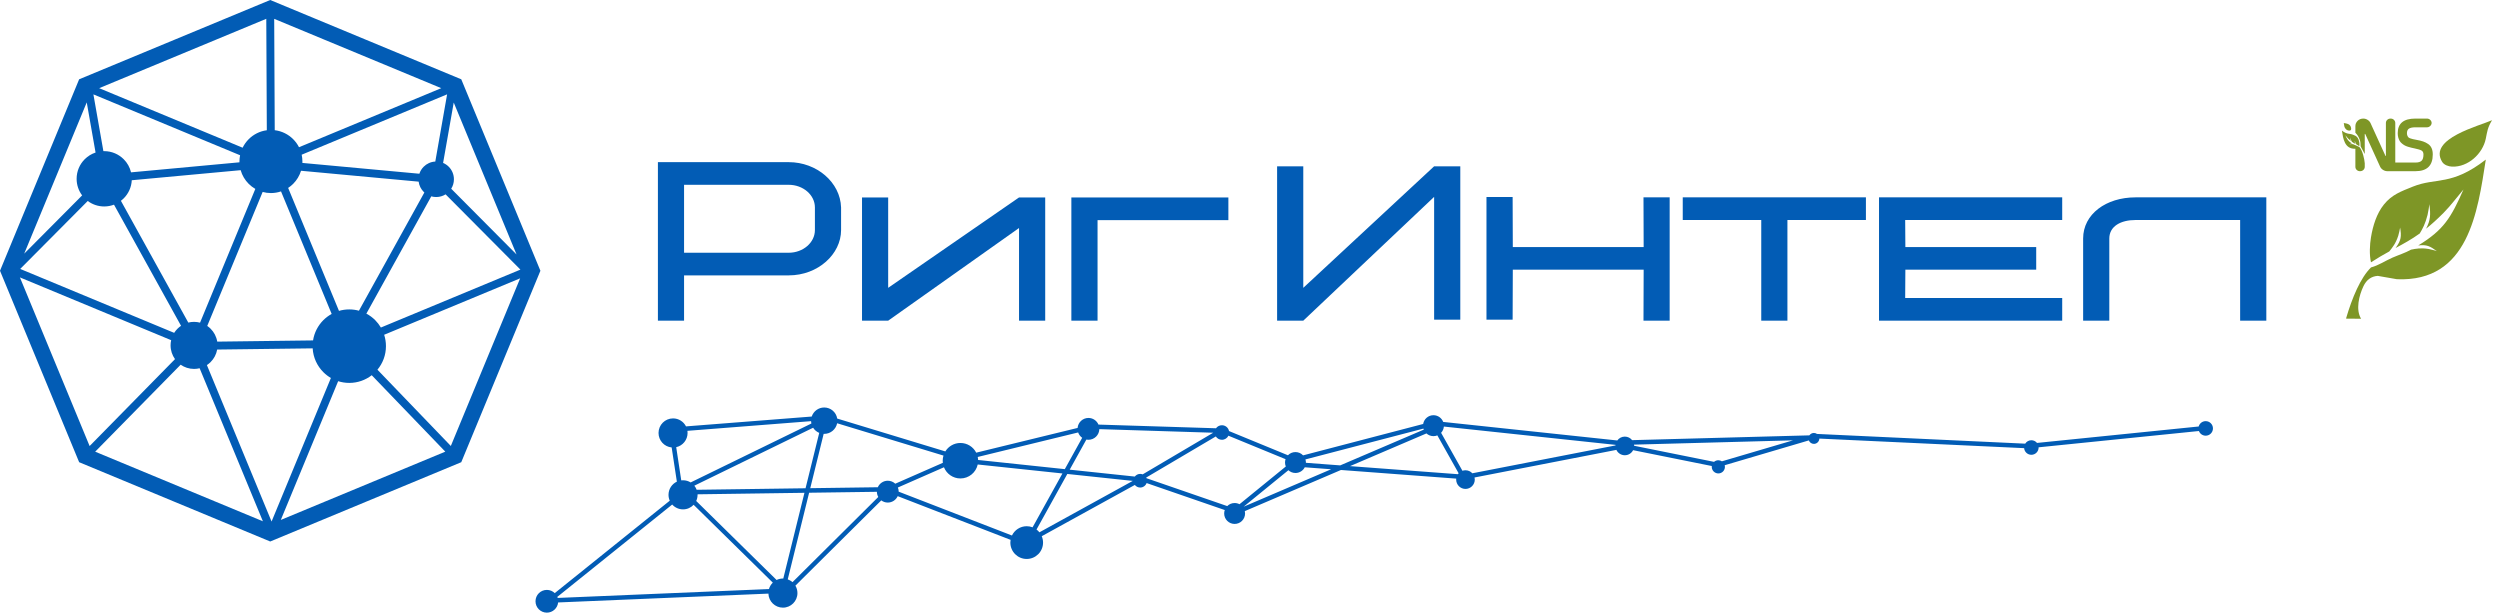
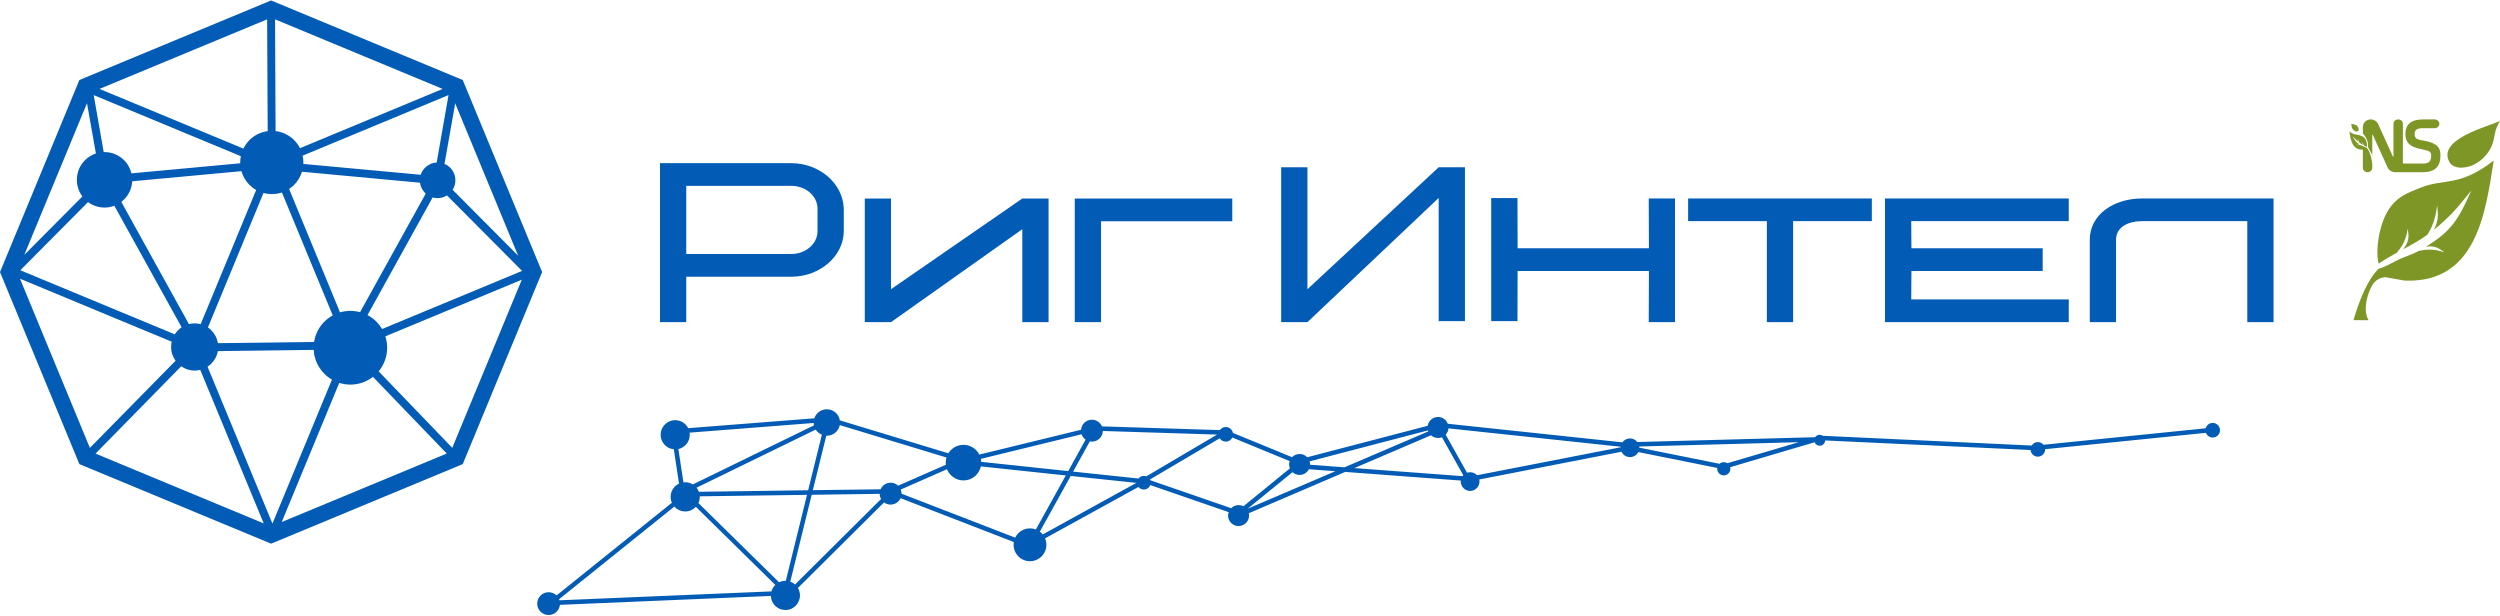
- <svg xmlns="http://www.w3.org/2000/svg" width="253" height="62" viewBox="0 0 253 62" fill="none">
-   <path d="M44.654 8.923L27.749 1.907L27.803 13.176C28.528 13.264 29.18 13.595 29.671 14.088C29.907 14.324 30.106 14.597 30.259 14.899L44.654 8.923ZM27.346 0L37.013 4.013L46.68 8.025L50.685 17.712L54.689 27.401L50.685 37.088L46.68 46.775L37.013 50.787L27.346 54.8L17.676 50.787L8.009 46.775L4.005 37.088L0 27.401L4.005 17.712L8.009 8.025L17.676 4.013L27.346 0V0ZM19.637 32.572C19.847 32.572 20.051 32.601 20.245 32.652L25.839 19.118C25.592 18.977 25.365 18.802 25.166 18.603C24.788 18.224 24.504 17.751 24.355 17.222L13.336 18.24C13.299 18.956 12.994 19.6 12.521 20.074C12.433 20.162 12.338 20.245 12.237 20.323L19.056 32.645C19.243 32.597 19.438 32.572 19.637 32.572ZM20.973 32.985C21.098 33.068 21.213 33.165 21.318 33.271C21.663 33.617 21.903 34.068 21.984 34.573L31.681 34.449C31.804 33.655 32.181 32.945 32.721 32.401C32.971 32.153 33.255 31.939 33.564 31.77L28.439 19.37C28.118 19.478 27.775 19.538 27.418 19.538C27.127 19.538 26.847 19.499 26.58 19.425L20.973 32.985ZM21.977 35.375C21.89 35.864 21.655 36.299 21.318 36.636C21.202 36.753 21.076 36.857 20.938 36.947L27.483 52.779L33.487 38.252C33.207 38.09 32.95 37.89 32.721 37.661C32.098 37.037 31.697 36.192 31.642 35.253L21.977 35.375ZM20.202 37.266C20.021 37.31 19.833 37.335 19.637 37.335C19.134 37.335 18.666 37.176 18.282 36.908L9.632 45.711L26.604 52.754L20.202 37.266ZM17.71 36.343C17.428 35.952 17.263 35.472 17.263 34.954C17.263 34.772 17.282 34.596 17.321 34.426L2.014 28.073L9.069 45.14L17.71 36.343ZM17.627 33.684C17.722 33.534 17.833 33.394 17.958 33.271C18.069 33.16 18.19 33.059 18.321 32.971L11.537 20.712C11.229 20.829 10.894 20.894 10.546 20.894C9.921 20.894 9.345 20.688 8.879 20.34L2.045 27.216L17.627 33.684ZM44.842 16.488C45.057 16.578 45.251 16.71 45.413 16.873C45.737 17.197 45.937 17.647 45.937 18.143C45.937 18.495 45.837 18.823 45.663 19.1L52.274 25.752L45.918 10.377L44.842 16.488ZM45.094 19.668C44.818 19.841 44.492 19.94 44.144 19.94C43.971 19.94 43.804 19.917 43.645 19.871L37.076 31.74C37.407 31.916 37.71 32.139 37.97 32.401C38.192 32.624 38.386 32.874 38.546 33.146L52.665 27.285L45.094 19.668ZM42.945 19.481C42.922 19.458 42.897 19.437 42.876 19.414C42.603 19.143 42.419 18.783 42.366 18.383L30.465 17.282C30.31 17.786 30.033 18.238 29.671 18.603C29.516 18.758 29.345 18.898 29.16 19.017L34.304 31.461C34.635 31.364 34.985 31.313 35.346 31.313C35.686 31.313 36.013 31.359 36.325 31.444L42.945 19.481ZM42.44 17.582C42.528 17.312 42.679 17.07 42.876 16.873C43.179 16.568 43.593 16.372 44.052 16.349L45.247 9.548L30.53 15.656C30.577 15.878 30.604 16.109 30.604 16.345C30.604 16.393 30.604 16.441 30.6 16.488L42.44 17.582ZM24.233 16.426C24.233 16.4 24.233 16.372 24.233 16.345C24.233 16.128 24.255 15.917 24.297 15.712L9.453 9.551L10.463 15.298C10.489 15.296 10.518 15.296 10.546 15.296C11.317 15.296 12.015 15.61 12.521 16.116C12.88 16.474 13.14 16.931 13.262 17.441L24.233 16.426ZM24.554 14.948C24.709 14.629 24.916 14.338 25.166 14.088C25.65 13.603 26.289 13.274 27.002 13.181L26.948 1.903L10.035 8.923L24.554 14.948ZM8.312 19.774C7.962 19.307 7.754 18.725 7.754 18.095C7.754 17.323 8.065 16.622 8.571 16.116C8.877 15.811 9.252 15.575 9.671 15.437L8.778 10.362L2.45 25.669L8.312 19.774ZM38.877 33.878C38.995 34.241 39.058 34.629 39.058 35.031C39.058 35.938 38.734 36.769 38.197 37.414L45.624 45.133L52.639 28.166L38.877 33.878ZM37.62 37.973C36.992 38.46 36.203 38.751 35.346 38.751C34.955 38.751 34.577 38.689 34.221 38.577L28.418 52.617L45.064 45.708L37.62 37.973Z" fill="#025CB5" />
-   <path d="M82.469 23.286C82.469 24.545 81.278 25.577 79.82 25.577H69.227V18.702H79.82C81.278 18.702 82.469 19.732 82.469 20.993V23.286ZM85.117 20.993C85.038 18.45 82.654 16.41 79.82 16.41H66.58V32.452H69.227V27.868H79.82C82.788 27.868 85.117 25.715 85.117 23.286V20.993ZM87.236 32.452H89.883L103.126 23.076V32.452H105.775V19.982H103.126L89.883 29.129V19.982H87.236V32.452ZM124.312 22.275V19.982H108.422V32.452H111.072V22.275H124.312ZM129.243 32.452H131.892L145.134 19.924V32.348H147.782V16.83H145.134L131.892 29.129V16.83H129.243V32.452ZM153.078 19.935H150.431V32.348H153.078L153.096 27.291H166.338L166.321 32.452H168.97V19.973H166.321L166.338 25H153.096L153.078 19.935ZM188.831 22.265V19.973H170.294V22.265H178.239V32.452H180.887V22.265H188.831ZM192.804 22.265H208.695V19.973H190.156V32.452H208.695V30.16H192.804L192.823 27.291H206.064V25H192.823L192.804 22.265ZM216.109 19.973C213.143 19.973 210.813 21.663 210.813 24.138V32.452H213.462V24.138C213.462 22.877 214.654 22.265 216.109 22.265H226.702V32.452H229.352V19.973H216.109Z" fill="#025CB5" />
-   <path fill-rule="evenodd" clip-rule="evenodd" d="M55.341 59.698C55.652 59.698 55.934 59.822 56.14 60.023L67.778 50.671C67.698 50.489 67.653 50.288 67.653 50.077C67.653 49.487 67.999 48.979 68.498 48.743L67.972 45.282C67.226 45.212 66.643 44.582 66.643 43.815C66.643 43.002 67.302 42.342 68.113 42.342C68.685 42.342 69.181 42.67 69.424 43.15L82.146 42.154C82.322 41.623 82.822 41.238 83.411 41.238C84.075 41.238 84.624 41.723 84.726 42.358L95.668 45.683C95.983 45.17 96.55 44.829 97.194 44.829C97.891 44.829 98.497 45.228 98.792 45.81L109.053 43.307C109.1 42.741 109.574 42.296 110.151 42.296C110.605 42.296 110.996 42.573 111.165 42.968L123.059 43.34C123.193 43.155 123.411 43.034 123.658 43.034C124.013 43.034 124.311 43.286 124.378 43.623L130.34 46.073C130.531 45.873 130.801 45.75 131.1 45.75C131.404 45.75 131.677 45.877 131.871 46.083L144.024 42.907C144.106 42.404 144.541 42.019 145.068 42.019C145.516 42.019 145.9 42.302 146.053 42.699L163.668 44.575C163.839 44.339 164.117 44.184 164.432 44.184C164.731 44.184 164.999 44.325 165.171 44.543L183.11 44.058C183.209 43.912 183.378 43.815 183.568 43.815C183.684 43.815 183.791 43.852 183.881 43.914L204.951 44.898C205.08 44.69 205.31 44.552 205.574 44.552C205.805 44.552 206.009 44.658 206.145 44.824L222.506 43.161C222.592 42.848 222.878 42.619 223.216 42.619C223.622 42.619 223.951 42.949 223.951 43.355C223.951 43.762 223.622 44.092 223.216 44.092C222.902 44.092 222.635 43.896 222.529 43.619L206.308 45.268V45.289C206.308 45.695 205.979 46.025 205.574 46.025C205.189 46.025 204.874 45.729 204.842 45.353L184.119 44.385C184.11 44.681 183.865 44.921 183.568 44.921C183.334 44.921 183.135 44.775 183.054 44.57L174.541 47.08C174.555 47.133 174.562 47.187 174.562 47.246C174.562 47.614 174.265 47.912 173.897 47.912C173.529 47.912 173.23 47.614 173.23 47.246C173.23 47.217 173.232 47.189 173.235 47.161L165.27 45.558C165.115 45.863 164.798 46.071 164.432 46.071C164.054 46.071 163.728 45.849 163.578 45.528L149.223 48.322C149.239 48.39 149.248 48.461 149.248 48.535C149.248 49.055 148.826 49.479 148.306 49.479C147.785 49.479 147.365 49.055 147.365 48.535C147.365 48.501 147.366 48.468 147.37 48.436L135.705 47.563L125.974 51.726C125.992 51.803 126.001 51.883 126.001 51.964C126.001 52.549 125.527 53.022 124.944 53.022C124.36 53.022 123.886 52.549 123.886 51.964C123.886 51.842 123.908 51.726 123.946 51.616L116.036 48.886C115.939 49.151 115.685 49.339 115.388 49.339C115.168 49.339 114.973 49.237 114.846 49.076L105.425 54.264C105.509 54.463 105.557 54.682 105.557 54.909C105.557 55.825 104.816 56.567 103.902 56.567C102.989 56.567 102.248 55.825 102.248 54.909C102.248 54.816 102.256 54.722 102.272 54.633L90.848 50.211C90.674 50.593 90.29 50.86 89.843 50.86C89.597 50.86 89.368 50.777 89.185 50.639L80.495 59.268C80.626 59.488 80.701 59.746 80.701 60.021C80.701 60.834 80.042 61.494 79.231 61.494C78.437 61.494 77.789 60.862 77.763 60.074L56.483 60.968C56.423 61.548 55.934 62 55.341 62C54.707 62 54.193 61.485 54.193 60.848C54.193 60.213 54.707 59.698 55.341 59.698ZM56.4 60.404C56.414 60.439 56.428 60.474 56.439 60.511L77.817 59.612C77.889 59.361 78.027 59.139 78.208 58.963L70.195 51.085C69.928 51.371 69.546 51.549 69.123 51.549C68.689 51.549 68.296 51.361 68.027 51.059L56.4 60.404ZM70.456 50.699L78.59 58.695C78.784 58.599 79.002 58.546 79.231 58.546C79.243 58.546 79.255 58.548 79.268 58.548L81.41 49.872L70.593 50.024C70.593 50.041 70.593 50.059 70.593 50.077C70.593 50.299 70.544 50.509 70.456 50.699ZM68.433 45.254L68.942 48.614C69.002 48.607 69.062 48.604 69.123 48.604C69.407 48.604 69.669 48.683 69.894 48.822L82.11 42.861C82.093 42.783 82.084 42.702 82.081 42.621L69.567 43.6C69.578 43.67 69.583 43.743 69.583 43.815C69.583 44.519 69.092 45.108 68.433 45.254ZM95.48 46.104L84.719 42.834C84.596 43.446 84.057 43.908 83.411 43.908C83.392 43.908 83.373 43.907 83.355 43.907L81.998 49.404L88.835 49.309C89.005 48.921 89.393 48.65 89.843 48.65C90.137 48.65 90.403 48.764 90.6 48.951L95.416 46.838C95.407 46.768 95.402 46.695 95.402 46.623C95.402 46.443 95.43 46.269 95.48 46.104ZM80.201 58.913L88.882 50.294C88.794 50.138 88.743 49.96 88.741 49.77L81.883 49.865L79.72 58.631C79.9 58.695 80.061 58.792 80.201 58.913ZM70.503 49.565L81.522 49.412L82.906 43.808C82.649 43.702 82.433 43.519 82.287 43.288L70.267 49.151C70.366 49.274 70.447 49.413 70.503 49.565ZM95.529 47.288L90.864 49.336C90.917 49.465 90.947 49.606 90.947 49.754V49.757L102.411 54.193C102.677 53.638 103.246 53.253 103.902 53.253C104.112 53.253 104.312 53.292 104.497 53.364L107.518 47.914L98.945 47.006C98.771 47.814 98.053 48.419 97.194 48.419C96.439 48.419 95.793 47.951 95.529 47.288ZM132.156 46.836L135.629 47.097L144.087 43.478C144.075 43.445 144.062 43.409 144.052 43.374L132.11 46.494C132.14 46.593 132.158 46.699 132.158 46.808C132.158 46.817 132.156 46.828 132.156 46.836ZM149 47.897L163.492 45.076C163.492 45.057 163.494 45.039 163.496 45.02L146.12 43.168C146.099 43.411 145.997 43.632 145.84 43.801L147.998 47.642C148.095 47.609 148.199 47.591 148.306 47.591C148.581 47.591 148.829 47.709 149 47.897ZM109.109 43.764L98.945 46.245C98.967 46.343 98.981 46.445 98.984 46.549L107.759 47.477L109.516 44.305C109.329 44.173 109.185 43.984 109.109 43.764ZM109.94 44.485L108.254 47.53L114.842 48.228C114.969 48.064 115.166 47.958 115.388 47.958C115.476 47.958 115.56 47.976 115.638 48.006L122.779 43.792L111.253 43.429C111.237 44.027 110.75 44.506 110.151 44.506C110.079 44.506 110.009 44.499 109.94 44.485ZM108.013 47.965L104.897 53.587C105.006 53.669 105.105 53.765 105.189 53.87L114.636 48.667L108.013 47.965ZM123.042 44.169L115.997 48.327C116.009 48.35 116.02 48.373 116.029 48.397L124.196 51.216C124.388 51.024 124.652 50.906 124.944 50.906C125.122 50.906 125.289 50.95 125.437 51.027L130.123 47.209C130.072 47.085 130.044 46.949 130.044 46.808C130.044 46.69 130.063 46.575 130.098 46.469L124.318 44.094C124.198 44.337 123.948 44.506 123.658 44.506C123.399 44.506 123.172 44.372 123.042 44.169ZM130.385 47.586L125.856 51.278L134.712 47.489L132.042 47.29C131.867 47.632 131.51 47.867 131.1 47.867C130.824 47.867 130.574 47.761 130.385 47.586ZM147.613 47.895L145.46 44.062C145.339 44.111 145.207 44.138 145.068 44.138C144.793 44.138 144.543 44.034 144.356 43.863L136.622 47.172L147.539 47.988C147.562 47.955 147.586 47.925 147.613 47.895ZM181.455 44.563L165.365 44.997C165.37 45.034 165.374 45.073 165.374 45.111L173.462 46.739C173.578 46.639 173.73 46.577 173.897 46.577C174.029 46.577 174.154 46.618 174.258 46.685L181.455 44.563Z" fill="#025CB5" />
-   <path d="M244.442 17.325H241.631H241.621H241.605C241.453 17.325 241.309 17.283 241.168 17.196C241.029 17.11 240.931 17 240.869 16.87L239.366 13.568C239.361 13.552 239.35 13.545 239.336 13.545C239.32 13.545 239.313 13.557 239.313 13.582V15.584C239.239 15.427 239.142 15.277 239.065 15.122C239.015 15.023 238.949 14.931 238.903 14.829C238.891 14.805 238.892 14.776 238.891 14.748C238.88 14.619 238.892 14.489 238.868 14.362C238.838 14.221 238.787 14.085 238.727 13.953C238.674 13.834 238.607 13.72 238.528 13.614C238.479 13.547 238.422 13.489 238.364 13.429V12.776C238.364 12.559 238.442 12.374 238.595 12.224C238.75 12.076 238.942 12 239.169 12C239.32 12 239.464 12.044 239.602 12.13C239.737 12.215 239.836 12.325 239.897 12.457L241.401 15.759C241.406 15.778 241.416 15.789 241.431 15.789C241.446 15.789 241.453 15.776 241.453 15.752V12.45C241.453 12.323 241.497 12.215 241.587 12.13C241.675 12.044 241.79 12 241.932 12C242.07 12 242.182 12.044 242.27 12.134C242.358 12.222 242.402 12.328 242.402 12.45V16.45H244.442C244.731 16.45 244.939 16.39 245.064 16.268C245.19 16.147 245.254 15.937 245.254 15.637C245.254 15.45 245.194 15.318 245.073 15.242C244.951 15.166 244.715 15.092 244.367 15.021C244.224 14.991 244.108 14.965 244.016 14.944C243.927 14.924 243.812 14.893 243.678 14.849C243.545 14.806 243.436 14.76 243.349 14.713C243.263 14.665 243.171 14.602 243.075 14.522C242.98 14.443 242.904 14.358 242.848 14.263C242.791 14.169 242.745 14.055 242.707 13.921C242.67 13.787 242.65 13.639 242.65 13.476C242.65 12.492 243.245 12 244.434 12H245.604C245.74 12 245.854 12.046 245.946 12.138C246.037 12.229 246.081 12.33 246.081 12.441C246.081 12.554 246.035 12.654 245.942 12.746C245.847 12.838 245.738 12.884 245.611 12.884H244.434C244.141 12.884 243.927 12.928 243.789 13.016C243.652 13.104 243.583 13.258 243.583 13.476C243.583 13.573 243.597 13.655 243.626 13.723C243.654 13.792 243.687 13.848 243.724 13.891C243.763 13.935 243.83 13.972 243.927 14.005C244.022 14.037 244.11 14.064 244.187 14.081C244.266 14.099 244.388 14.124 244.555 14.154C244.819 14.2 245.043 14.254 245.224 14.318C245.405 14.381 245.576 14.466 245.733 14.575C245.889 14.684 246.005 14.827 246.081 15.002C246.159 15.177 246.196 15.388 246.196 15.637C246.196 16.762 245.611 17.325 244.442 17.325ZM237 13.217C237.125 14.018 237.264 15.097 238.364 15.053V16.877C238.364 17.004 238.41 17.11 238.5 17.196C238.591 17.283 238.702 17.325 238.834 17.325C238.971 17.325 239.084 17.283 239.176 17.196C239.267 17.11 239.313 17.004 239.313 16.877V16.521C239.283 16.115 239.084 15.187 238.762 14.871C238.646 14.841 238.544 14.769 238.435 14.722C238.34 14.679 238.237 14.649 238.148 14.6V14.598C238.067 14.582 237.998 14.568 237.877 14.588C237.834 14.595 237.794 14.611 237.752 14.621C237.855 14.545 237.908 14.519 238.037 14.535C237.644 14.295 237.533 14.11 237.343 13.676C237.444 13.794 237.537 13.921 237.646 14.032C237.745 14.133 237.834 14.212 237.917 14.277C237.847 14.141 237.847 14.064 237.866 13.901C237.875 13.956 237.88 14.011 237.894 14.065C237.929 14.205 237.97 14.277 238.014 14.351C238.142 14.443 238.26 14.506 238.384 14.573C238.296 14.452 238.294 14.393 238.315 14.259C238.324 14.302 238.331 14.344 238.343 14.385C238.384 14.505 238.429 14.559 238.48 14.626C238.568 14.674 238.66 14.725 238.762 14.792C238.788 14.674 238.781 14.522 238.762 14.409C238.732 14.231 238.676 14.046 238.563 13.907C238.442 13.753 238.301 13.706 238.12 13.632C237.762 13.487 237.53 13.626 237 13.217ZM237.192 12.45C237.209 12.563 237.222 12.679 237.246 12.792C237.294 13.016 237.516 13.228 237.764 13.217C237.82 13.215 237.885 13.192 237.915 13.145C237.949 13.088 237.94 13.012 237.929 12.949C237.859 12.531 237.489 12.506 237.192 12.45Z" fill="#7E9626" />
-   <path d="M251.564 16.15C250.735 21.436 249.82 28.557 242.571 28.257L240.632 27.919C239.966 27.959 239.482 28.331 239.183 28.961C238.732 29.903 238.378 31.335 238.942 32.258L237.416 32.245C238.033 30.134 238.887 28.1 239.949 27.061C240.711 26.862 241.385 26.395 242.108 26.077C242.733 25.802 243.397 25.603 243.994 25.267L244.001 25.264C244.525 25.162 244.983 25.068 245.782 25.197C246.064 25.243 246.328 25.34 246.602 25.412C245.923 24.913 245.578 24.733 244.724 24.841C247.313 23.264 248.042 22.034 249.304 19.175C248.637 19.958 248.026 20.794 247.303 21.526C246.652 22.186 246.065 22.71 245.52 23.144C245.984 22.246 245.981 21.735 245.856 20.664C245.793 21.026 245.757 21.392 245.668 21.749C245.437 22.662 245.173 23.139 244.877 23.629C244.029 24.237 243.254 24.657 242.434 25.098C243.02 24.301 243.029 23.916 242.893 23.031C242.83 23.308 242.793 23.588 242.703 23.86C242.443 24.65 242.138 25.012 241.795 25.446C241.225 25.758 240.619 26.104 239.943 26.546C239.765 25.758 239.82 24.758 239.943 24.015C240.14 22.844 240.508 21.625 241.251 20.699C242.059 19.694 242.981 19.371 244.177 18.888C246.541 17.93 248.074 18.858 251.564 16.15ZM252.196 12.164C251.726 12.94 251.712 13.31 251.557 14.057C251.248 15.538 249.783 16.933 248.144 16.863C247.775 16.847 247.34 16.694 247.146 16.38C245.696 14.027 250.959 12.73 252.196 12.164Z" fill="#7E9626" />
+ <svg xmlns="http://www.w3.org/2000/svg" xml:space="preserve" width="788px" height="194px" version="1.1" style="shape-rendering:geometricPrecision; text-rendering:geometricPrecision; image-rendering:optimizeQuality; fill-rule:evenodd; clip-rule:evenodd" viewBox="0 0 390.27 95.94">
+   <defs>
+     <style type="text/css">
+    
+     .fil1 {fill:#025CB5}
+     .fil0 {fill:#025CB5;fill-rule:nonzero}
+     .fil2 {fill:#7E9626;fill-rule:nonzero}
+    
+   </style>
+   </defs>
+   <g id="Слой_x0020_1">
+     <g id="_3020942979040">
+       <path class="fil0" d="M69.1 13.81l-26.16 -10.86 0.08 17.44c1.13,0.14 2.14,0.65 2.9,1.41 0.36,0.37 0.67,0.79 0.91,1.26l22.27 -9.25zm-26.78 -13.81l14.96 6.21 14.96 6.21 6.19 14.99 6.2 14.99 -6.2 14.99 -6.19 14.99 -14.96 6.21 -14.96 6.21 -14.97 -6.21 -14.96 -6.21 -6.19 -14.99 -6.2 -14.99 6.2 -14.99 6.19 -14.99 14.96 -6.21 14.97 -6.21 0 0zm-11.93 50.41c0.32,0 0.64,0.04 0.94,0.12l8.66 -20.95c-0.39,-0.21 -0.74,-0.48 -1.05,-0.79 -0.58,-0.59 -1.02,-1.32 -1.25,-2.14l-17.05 1.58c-0.06,1.1 -0.53,2.1 -1.26,2.83 -0.14,0.14 -0.29,0.27 -0.44,0.39l10.55 19.07c0.29,-0.08 0.59,-0.11 0.9,-0.11zm2.07 0.63c0.19,0.13 0.37,0.28 0.53,0.45 0.53,0.53 0.9,1.23 1.03,2.01l15.01 -0.19c0.19,-1.23 0.77,-2.33 1.61,-3.17 0.38,-0.38 0.82,-0.71 1.3,-0.98l-7.93 -19.18c-0.5,0.16 -1.03,0.25 -1.58,0.25 -0.45,0 -0.88,-0.06 -1.3,-0.17l-8.67 20.98zm1.55 3.7c-0.13,0.76 -0.5,1.43 -1.02,1.95 -0.18,0.18 -0.38,0.35 -0.59,0.48l10.13 24.5 9.29 -22.48c-0.43,-0.25 -0.83,-0.55 -1.18,-0.91 -0.97,-0.97 -1.59,-2.27 -1.67,-3.73l-14.96 0.19zm-2.75 2.93c-0.28,0.07 -0.57,0.11 -0.87,0.11 -0.78,0 -1.51,-0.25 -2.1,-0.67l-13.38 13.63 26.26 10.9 -9.91 -23.97zm-3.85 -1.43c-0.44,-0.6 -0.7,-1.35 -0.7,-2.15 0,-0.28 0.03,-0.55 0.09,-0.82l-23.68 -9.83 10.91 26.41 13.38 -13.61zm-0.13 -4.12c0.14,-0.23 0.32,-0.44 0.51,-0.63 0.17,-0.18 0.36,-0.33 0.56,-0.47l-10.5 -18.97c-0.47,0.18 -0.99,0.28 -1.53,0.28 -0.97,0 -1.86,-0.32 -2.58,-0.85l-10.57 10.64 24.11 10zm42.11 -26.6c0.34,0.13 0.63,0.34 0.89,0.59 0.5,0.5 0.81,1.2 0.81,1.97 0,0.54 -0.16,1.05 -0.43,1.48l10.23 10.29 -9.83 -23.79 -1.67 9.46zm0.39 4.92c-0.43,0.26 -0.93,0.42 -1.47,0.42 -0.27,0 -0.52,-0.04 -0.77,-0.11l-10.17 18.37c0.52,0.27 0.99,0.61 1.39,1.02 0.34,0.34 0.64,0.73 0.89,1.15l21.85 -9.07 -11.72 -11.78zm-3.32 -0.29c-0.04,-0.04 -0.08,-0.07 -0.11,-0.11 -0.42,-0.42 -0.71,-0.97 -0.79,-1.59l-18.42 -1.71c-0.24,0.78 -0.66,1.48 -1.22,2.05 -0.24,0.24 -0.51,0.45 -0.79,0.64l7.95 19.26c0.52,-0.15 1.06,-0.23 1.62,-0.23 0.52,0 1.03,0.07 1.51,0.2l10.25 -18.51zm-0.79 -2.94c0.14,-0.42 0.38,-0.79 0.68,-1.1 0.47,-0.47 1.11,-0.77 1.82,-0.81l1.85 -10.53 -22.78 9.46c0.08,0.34 0.12,0.7 0.12,1.06 0,0.08 0,0.15 -0.01,0.23l18.32 1.69zm-28.17 -1.79c0,-0.04 0,-0.08 0,-0.13 0,-0.33 0.03,-0.66 0.1,-0.98l-22.97 -9.53 1.56 8.89c0.04,0 0.09,0 0.13,0 1.19,0 2.27,0.49 3.06,1.27 0.55,0.55 0.95,1.26 1.14,2.05l16.98 -1.57zm0.5 -2.29c0.24,-0.49 0.56,-0.94 0.94,-1.33 0.75,-0.75 1.74,-1.26 2.85,-1.4l-0.09 -17.45 -26.17 10.86 22.47 9.32zm-25.14 7.47c-0.54,-0.72 -0.86,-1.62 -0.86,-2.6 0,-1.19 0.48,-2.28 1.26,-3.06 0.48,-0.47 1.06,-0.84 1.71,-1.05l-1.39 -7.85 -9.79 23.68 9.07 -9.12zm47.3 21.83c0.18,0.56 0.28,1.16 0.28,1.78 0,1.4 -0.5,2.69 -1.33,3.69l11.49 11.94 10.86 -26.25 -21.3 8.84zm-1.94 6.33c-0.98,0.76 -2.2,1.21 -3.52,1.21 -0.61,0 -1.19,-0.1 -1.74,-0.27l-8.98 21.72 25.76 -10.69 -11.52 -11.97z" />
+       <path class="fil0" d="M127.62 36.03c0,1.95 -1.84,3.55 -4.1,3.55l-16.39 0 0 -10.64 16.39 0c2.26,0 4.1,1.59 4.1,3.55l0 3.54zm4.1 -3.54c-0.13,-3.94 -3.81,-7.09 -8.2,-7.09l-20.49 0 0 24.82 4.1 0 0 -7.09 16.39 0c4.59,0 8.2,-3.34 8.2,-7.1l0 -3.54zm3.28 17.73l4.09 0 20.5 -14.51 0 14.51 4.1 0 0 -19.3 -4.1 0 -20.5 14.16 0 -14.16 -4.09 0 0 19.3zm57.37 -15.75l0 -3.55 -24.59 0 0 19.3 4.1 0 0 -15.75 20.49 0zm7.63 15.75l4.1 0 20.49 -19.39 0 19.23 4.1 0 0 -24.02 -4.1 0 -20.49 19.04 0 -19.04 -4.1 0 0 24.18zm36.89 -19.37l-4.1 0 0 19.21 4.1 0 0.02 -7.83 20.5 0 -0.03 7.99 4.1 0 0 -19.31 -4.1 0 0.03 7.78 -20.5 0 -0.02 -7.84zm55.32 3.6l0 -3.54 -28.68 0 0 3.54 12.29 0 0 15.77 4.1 0 0 -15.77 12.29 0zm6.15 0l24.59 0 0 -3.54 -28.69 0 0 19.31 28.69 0 0 -3.55 -24.59 0 0.03 -4.44 20.49 0 0 -3.54 -20.49 0 -0.03 -4.24zm36.07 -3.54c-4.59,0 -8.2,2.61 -8.2,6.44l0 12.87 4.1 0 0 -12.87c0,-1.95 1.84,-2.9 4.1,-2.9l16.39 0 0 15.77 4.1 0 0 -19.31 -20.49 0z" />
+       <path class="fil1" d="M85.64 92.38c0.48,0 0.92,0.19 1.24,0.5l18.01 -14.47c-0.13,-0.28 -0.2,-0.59 -0.2,-0.92 0,-0.91 0.54,-1.7 1.31,-2.06l-0.81 -5.36c-1.16,-0.11 -2.06,-1.08 -2.06,-2.27 0,-1.26 1.02,-2.28 2.27,-2.28 0.89,0 1.66,0.51 2.03,1.25l19.69 -1.54c0.27,-0.82 1.05,-1.41 1.96,-1.41 1.02,0 1.87,0.75 2.03,1.73l16.93 5.14c0.49,-0.79 1.37,-1.32 2.37,-1.32 1.08,0 2.01,0.62 2.47,1.52l15.88 -3.87c0.07,-0.88 0.8,-1.57 1.7,-1.57 0.7,0 1.3,0.43 1.57,1.04l18.4 0.58c0.21,-0.29 0.55,-0.48 0.93,-0.48 0.55,0 1.01,0.39 1.11,0.92l9.23 3.79c0.29,-0.31 0.71,-0.5 1.18,-0.5 0.47,0 0.89,0.19 1.19,0.51l18.8 -4.91c0.13,-0.78 0.8,-1.38 1.62,-1.38 0.69,0 1.29,0.44 1.52,1.06l27.26 2.9c0.27,-0.37 0.7,-0.61 1.19,-0.61 0.46,0 0.87,0.22 1.14,0.56l27.76 -0.75c0.15,-0.23 0.41,-0.38 0.71,-0.38 0.18,0 0.34,0.06 0.48,0.16l32.61 1.52c0.2,-0.32 0.55,-0.54 0.96,-0.54 0.36,0 0.68,0.17 0.89,0.42l25.31 -2.57c0.14,-0.48 0.58,-0.84 1.1,-0.84 0.63,0 1.14,0.51 1.14,1.14 0,0.63 -0.51,1.14 -1.14,1.14 -0.48,0 -0.9,-0.3 -1.06,-0.73l-25.1 2.55 0 0.04c0,0.62 -0.51,1.13 -1.14,1.13 -0.59,0 -1.08,-0.46 -1.13,-1.04l-32.07 -1.49c-0.01,0.45 -0.39,0.82 -0.85,0.82 -0.36,0 -0.67,-0.22 -0.8,-0.54l-13.17 3.89c0.02,0.08 0.03,0.16 0.03,0.25 0,0.57 -0.46,1.03 -1.03,1.03 -0.57,0 -1.03,-0.46 -1.03,-1.03 0,-0.04 0,-0.09 0.01,-0.13l-12.33 -2.48c-0.24,0.47 -0.73,0.79 -1.29,0.79 -0.59,0 -1.09,-0.34 -1.33,-0.84l-22.21 4.33c0.03,0.1 0.04,0.21 0.04,0.33 0,0.8 -0.65,1.46 -1.46,1.46 -0.8,0 -1.46,-0.66 -1.46,-1.46 0,-0.05 0.01,-0.11 0.01,-0.16l-18.05 -1.35 -15.06 6.45c0.03,0.11 0.05,0.24 0.05,0.36 0,0.91 -0.74,1.64 -1.64,1.64 -0.9,0 -1.64,-0.73 -1.64,-1.64 0,-0.18 0.04,-0.36 0.1,-0.53l-12.25 -4.23c-0.15,0.41 -0.54,0.7 -1,0.7 -0.34,0 -0.64,-0.16 -0.84,-0.4l-14.58 8.02c0.13,0.31 0.21,0.65 0.21,1 0,1.42 -1.15,2.57 -2.56,2.57 -1.42,0 -2.56,-1.15 -2.56,-2.57 0,-0.14 0.01,-0.29 0.03,-0.43l-17.67 -6.84c-0.27,0.59 -0.87,1 -1.56,1 -0.38,0 -0.73,-0.12 -1.02,-0.34l-13.45 13.36c0.21,0.34 0.32,0.74 0.32,1.16 0,1.26 -1.02,2.28 -2.27,2.28 -1.23,0 -2.23,-0.98 -2.27,-2.2l-32.93 1.39c-0.1,0.9 -0.85,1.59 -1.77,1.59 -0.98,0 -1.78,-0.79 -1.78,-1.78 0,-0.98 0.8,-1.78 1.78,-1.78zm1.64 1.09c0.02,0.06 0.04,0.11 0.06,0.17l33.08 -1.39c0.11,-0.39 0.33,-0.73 0.61,-1.01l-12.4 -12.19c-0.42,0.45 -1.01,0.72 -1.66,0.72 -0.68,0 -1.28,-0.29 -1.7,-0.76l-17.99 14.46zm21.75 -15.01l12.59 12.37c0.3,-0.15 0.63,-0.23 0.99,-0.23 0.02,0 0.04,0 0.06,0l3.31 -13.42 -16.74 0.23c0,0.03 0,0.06 0,0.08 0,0.35 -0.07,0.67 -0.21,0.97zm-3.13 -8.43l0.79 5.2c0.09,-0.01 0.18,-0.02 0.28,-0.02 0.44,0 0.84,0.13 1.19,0.34l18.91 -9.22c-0.03,-0.12 -0.05,-0.25 -0.05,-0.37l-19.37 1.51c0.02,0.11 0.03,0.22 0.03,0.33 0,1.09 -0.76,2 -1.78,2.23zm41.85 1.32l-16.65 -5.06c-0.19,0.94 -1.02,1.66 -2.02,1.66 -0.03,0 -0.06,0 -0.09,0l-2.1 8.5 10.58 -0.14c0.26,-0.6 0.86,-1.03 1.56,-1.03 0.46,0 0.87,0.18 1.17,0.47l7.46 -3.27c-0.02,-0.11 -0.03,-0.22 -0.03,-0.33 0,-0.28 0.05,-0.55 0.12,-0.8zm-23.64 19.82l13.43 -13.34c-0.13,-0.24 -0.21,-0.52 -0.21,-0.81l-10.62 0.15 -3.34 13.56c0.27,0.1 0.52,0.25 0.74,0.44zm-15.01 -14.47l17.06 -0.24 2.14 -8.67c-0.4,-0.16 -0.74,-0.45 -0.96,-0.8l-18.6 9.07c0.15,0.19 0.28,0.41 0.36,0.64zm38.73 -3.52l-7.22 3.17c0.08,0.2 0.13,0.41 0.13,0.64l0 0.01 17.74 6.86c0.41,-0.86 1.29,-1.45 2.31,-1.45 0.32,0 0.63,0.06 0.92,0.17l4.67 -8.43 -13.26 -1.41c-0.27,1.25 -1.38,2.19 -2.71,2.19 -1.17,0 -2.17,-0.73 -2.58,-1.75zm56.68 -0.7l5.37 0.4 13.09 -5.6c-0.02,-0.05 -0.04,-0.1 -0.05,-0.16l-18.48 4.83c0.04,0.15 0.07,0.32 0.07,0.49 0,0.01 0,0.03 0,0.04zm26.06 1.64l22.43 -4.37c0,-0.03 0,-0.05 0.01,-0.08l-26.89 -2.87c-0.03,0.38 -0.19,0.72 -0.44,0.98l3.34 5.95c0.15,-0.06 0.32,-0.08 0.48,-0.08 0.43,0 0.81,0.18 1.07,0.47zm-61.73 -6.4l-15.72 3.84c0.03,0.15 0.05,0.31 0.06,0.47l13.58 1.44 2.71 -4.91c-0.28,-0.2 -0.51,-0.49 -0.63,-0.84zm1.29 1.12l-2.61 4.71 10.2 1.08c0.19,-0.25 0.5,-0.41 0.84,-0.41 0.14,0 0.27,0.02 0.39,0.07l11.05 -6.52 -17.84 -0.56c-0.02,0.92 -0.78,1.66 -1.7,1.66 -0.11,0 -0.22,-0.01 -0.33,-0.03zm-2.98 5.39l-4.82 8.69c0.17,0.13 0.32,0.28 0.45,0.44l14.62 -8.05 -10.25 -1.08zm23.26 -5.88l-10.91 6.44c0.02,0.03 0.04,0.07 0.05,0.1l12.64 4.37c0.3,-0.3 0.71,-0.48 1.16,-0.48 0.27,0 0.53,0.06 0.76,0.18l7.25 -5.91c-0.08,-0.19 -0.12,-0.4 -0.12,-0.61 0,-0.19 0.03,-0.37 0.08,-0.53l-8.94 -3.68c-0.19,0.38 -0.57,0.64 -1.02,0.64 -0.4,0 -0.75,-0.2 -0.95,-0.52zm11.36 5.29l-7.01 5.71 13.7 -5.86 -4.13 -0.31c-0.27,0.53 -0.82,0.89 -1.45,0.89 -0.43,0 -0.82,-0.16 -1.11,-0.43zm26.66 0.48l-3.33 -5.93c-0.19,0.07 -0.39,0.11 -0.61,0.11 -0.43,0 -0.81,-0.16 -1.1,-0.42l-11.97 5.12 16.89 1.26c0.04,-0.05 0.08,-0.1 0.12,-0.14zm52.37 -5.16l-24.9 0.67c0.01,0.06 0.01,0.12 0.01,0.18l12.52 2.52c0.18,-0.16 0.41,-0.25 0.67,-0.25 0.21,0 0.4,0.06 0.56,0.16l11.14 -3.28z" />
+       <path class="fil2" d="M378.27 26.81l-4.35 0 -0.02 0 -0.02 0c-0.24,0 -0.46,-0.07 -0.68,-0.2 -0.21,-0.13 -0.36,-0.3 -0.46,-0.5l-2.32 -5.11c-0.01,-0.03 -0.03,-0.04 -0.05,-0.04 -0.03,0 -0.04,0.02 -0.04,0.06l0 3.1c-0.11,-0.25 -0.26,-0.48 -0.38,-0.72 -0.08,-0.15 -0.18,-0.29 -0.25,-0.45 -0.02,-0.04 -0.02,-0.08 -0.02,-0.13 -0.02,-0.2 0,-0.4 -0.04,-0.6 -0.04,-0.21 -0.12,-0.42 -0.21,-0.63 -0.09,-0.18 -0.19,-0.36 -0.31,-0.52 -0.08,-0.11 -0.17,-0.2 -0.26,-0.29l0 -1.01c0,-0.34 0.13,-0.62 0.36,-0.85 0.24,-0.23 0.54,-0.35 0.89,-0.35 0.23,0 0.46,0.07 0.67,0.2 0.21,0.13 0.36,0.3 0.46,0.51l2.32 5.11c0.01,0.03 0.03,0.04 0.05,0.04 0.02,0 0.03,-0.02 0.03,-0.05l0 -5.11c0,-0.2 0.07,-0.37 0.21,-0.5 0.14,-0.13 0.32,-0.2 0.54,-0.2 0.21,0 0.38,0.07 0.52,0.21 0.14,0.13 0.2,0.3 0.2,0.49l0 6.19 3.16 0c0.45,0 0.77,-0.1 0.96,-0.28 0.2,-0.19 0.3,-0.52 0.3,-0.98 0,-0.29 -0.1,-0.5 -0.28,-0.61 -0.19,-0.12 -0.56,-0.24 -1.1,-0.34 -0.22,-0.05 -0.4,-0.09 -0.54,-0.12 -0.14,-0.03 -0.31,-0.08 -0.52,-0.15 -0.21,-0.07 -0.38,-0.14 -0.51,-0.21 -0.13,-0.08 -0.28,-0.17 -0.43,-0.3 -0.14,-0.12 -0.26,-0.25 -0.35,-0.4 -0.08,-0.14 -0.16,-0.32 -0.21,-0.53 -0.06,-0.21 -0.09,-0.43 -0.09,-0.69 0,-1.52 0.92,-2.28 2.76,-2.28l1.81 0c0.21,0 0.39,0.07 0.53,0.21 0.14,0.14 0.21,0.3 0.21,0.47 0,0.18 -0.07,0.33 -0.22,0.47 -0.15,0.15 -0.31,0.22 -0.51,0.22l-1.82 0c-0.46,0 -0.79,0.07 -1,0.2 -0.21,0.14 -0.32,0.38 -0.32,0.71 0,0.15 0.02,0.28 0.07,0.39 0.04,0.1 0.09,0.19 0.15,0.26 0.06,0.06 0.16,0.12 0.31,0.17 0.15,0.05 0.29,0.09 0.41,0.12 0.12,0.03 0.31,0.07 0.57,0.11 0.4,0.07 0.75,0.16 1.03,0.26 0.28,0.09 0.54,0.23 0.79,0.4 0.24,0.16 0.42,0.39 0.54,0.66 0.12,0.27 0.17,0.59 0.17,0.98 0,1.74 -0.9,2.61 -2.71,2.61zm-11.52 -6.36c0.2,1.24 0.41,2.91 2.11,2.84l0 2.83c0,0.19 0.08,0.36 0.21,0.49 0.15,0.13 0.32,0.2 0.52,0.2 0.21,0 0.39,-0.07 0.53,-0.2 0.14,-0.13 0.21,-0.3 0.21,-0.49l0 -0.55c-0.04,-0.63 -0.35,-2.07 -0.85,-2.56 -0.18,-0.04 -0.34,-0.15 -0.51,-0.23 -0.14,-0.06 -0.3,-0.11 -0.44,-0.19l0 0c-0.12,-0.02 -0.23,-0.05 -0.42,-0.02 -0.07,0.02 -0.13,0.04 -0.19,0.06 0.16,-0.12 0.24,-0.16 0.44,-0.14 -0.61,-0.37 -0.78,-0.66 -1.08,-1.33 0.16,0.19 0.3,0.38 0.47,0.55 0.16,0.16 0.29,0.28 0.42,0.38 -0.11,-0.21 -0.11,-0.33 -0.08,-0.58 0.02,0.09 0.03,0.17 0.05,0.26 0.05,0.21 0.11,0.32 0.18,0.44 0.2,0.14 0.38,0.24 0.58,0.34 -0.14,-0.19 -0.14,-0.28 -0.11,-0.48 0.01,0.06 0.02,0.13 0.04,0.19 0.07,0.19 0.13,0.27 0.21,0.37 0.14,0.08 0.28,0.16 0.44,0.26 0.04,-0.18 0.03,-0.42 0,-0.59 -0.05,-0.28 -0.13,-0.56 -0.31,-0.78 -0.18,-0.24 -0.4,-0.31 -0.68,-0.43 -0.56,-0.22 -0.92,0 -1.74,-0.64zm0.3 -1.18c0.03,0.17 0.05,0.35 0.08,0.53 0.08,0.34 0.42,0.67 0.81,0.65 0.08,0 0.18,-0.03 0.23,-0.11 0.05,-0.09 0.04,-0.2 0.02,-0.3 -0.11,-0.65 -0.68,-0.69 -1.14,-0.77z" />
+       <path class="fil2" d="M389.29 24.99c-1.28,8.18 -2.7,19.2 -13.91,18.74l-3.01 -0.53c-1.03,0.07 -1.78,0.64 -2.24,1.62 -0.7,1.45 -1.24,3.67 -0.37,5.1l-2.36 -0.02c0.95,-3.27 2.27,-6.41 3.92,-8.02 1.18,-0.31 2.22,-1.03 3.34,-1.53 0.97,-0.42 1.99,-0.73 2.92,-1.25l0.01 0c0.81,-0.16 1.52,-0.31 2.75,-0.11 0.44,0.07 0.85,0.22 1.27,0.33 -1.05,-0.77 -1.58,-1.05 -2.9,-0.88 4,-2.44 5.13,-4.34 7.08,-8.77 -1.03,1.22 -1.97,2.51 -3.09,3.64 -1.01,1.02 -1.92,1.83 -2.76,2.5 0.72,-1.38 0.71,-2.18 0.52,-3.83 -0.1,0.56 -0.15,1.12 -0.29,1.68 -0.36,1.41 -0.77,2.15 -1.23,2.91 -1.31,0.94 -2.51,1.59 -3.78,2.27 0.91,-1.23 0.92,-1.83 0.71,-3.2 -0.09,0.43 -0.15,0.86 -0.29,1.28 -0.4,1.23 -0.88,1.79 -1.41,2.46 -0.88,0.48 -1.82,1.02 -2.86,1.7 -0.28,-1.22 -0.19,-2.77 0,-3.92 0.3,-1.81 0.87,-3.7 2.02,-5.13 1.25,-1.55 2.68,-2.05 4.53,-2.8 3.66,-1.48 6.03,-0.05 11.43,-4.24zm0.98 -6.17c-0.73,1.21 -0.75,1.78 -0.99,2.93 -0.48,2.3 -2.74,4.45 -5.28,4.35 -0.57,-0.03 -1.24,-0.27 -1.55,-0.75 -2.24,-3.64 5.91,-5.65 7.82,-6.53z" />
+     </g>
+   </g>
</svg>
